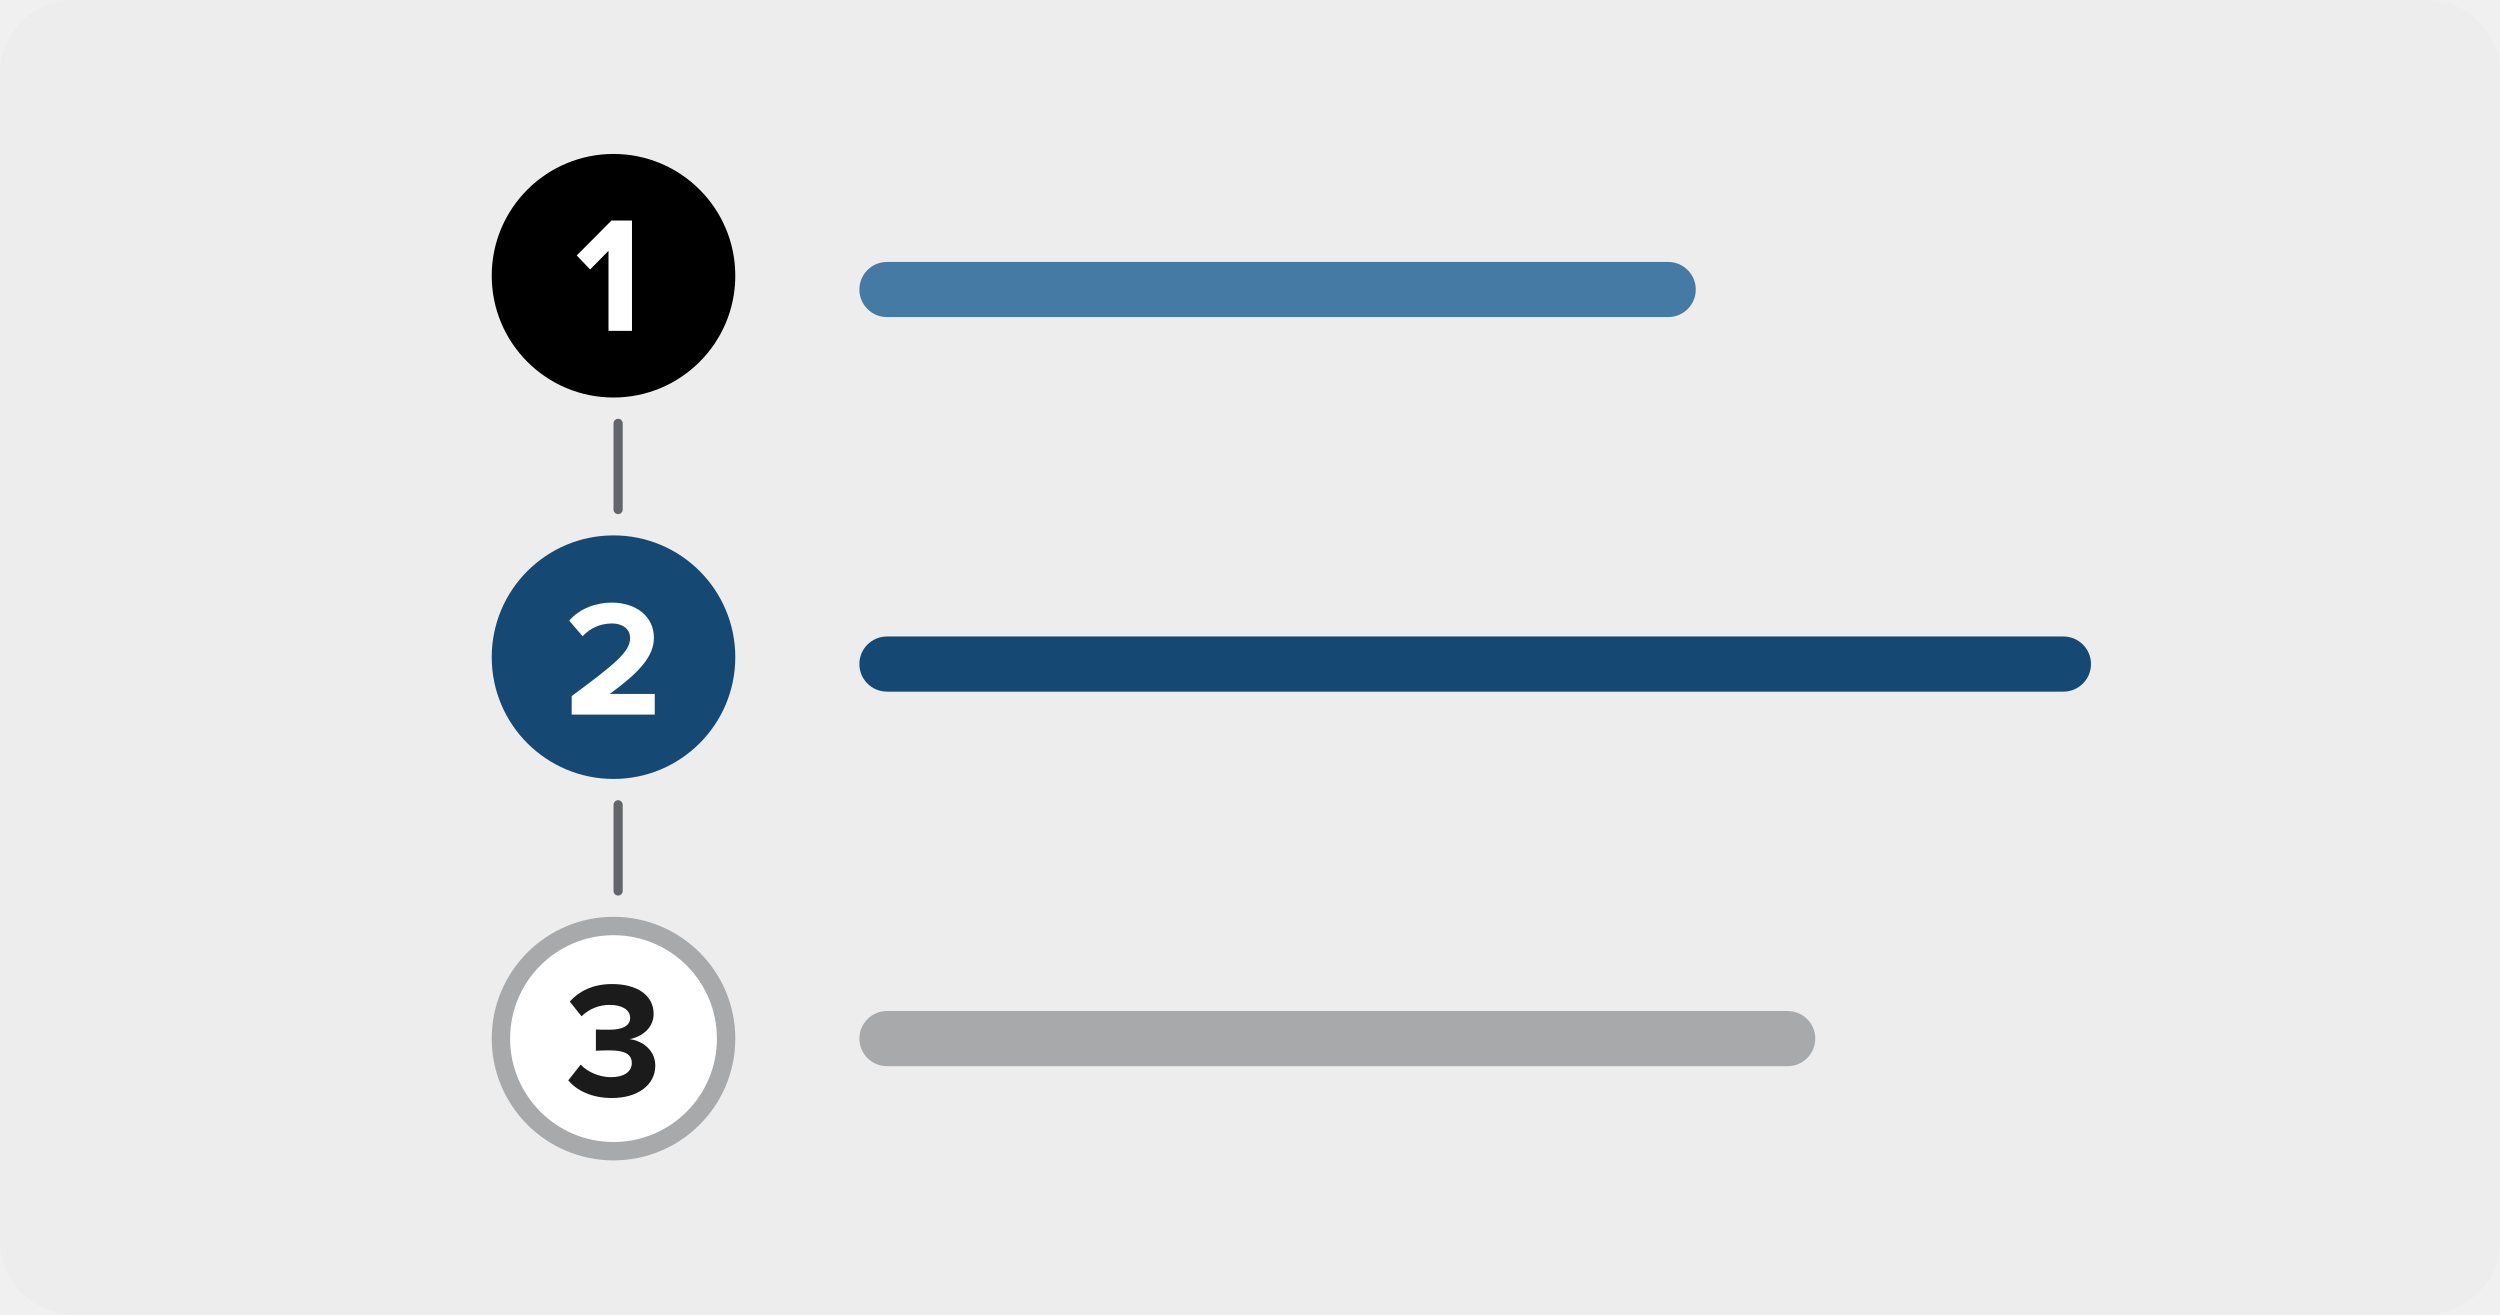
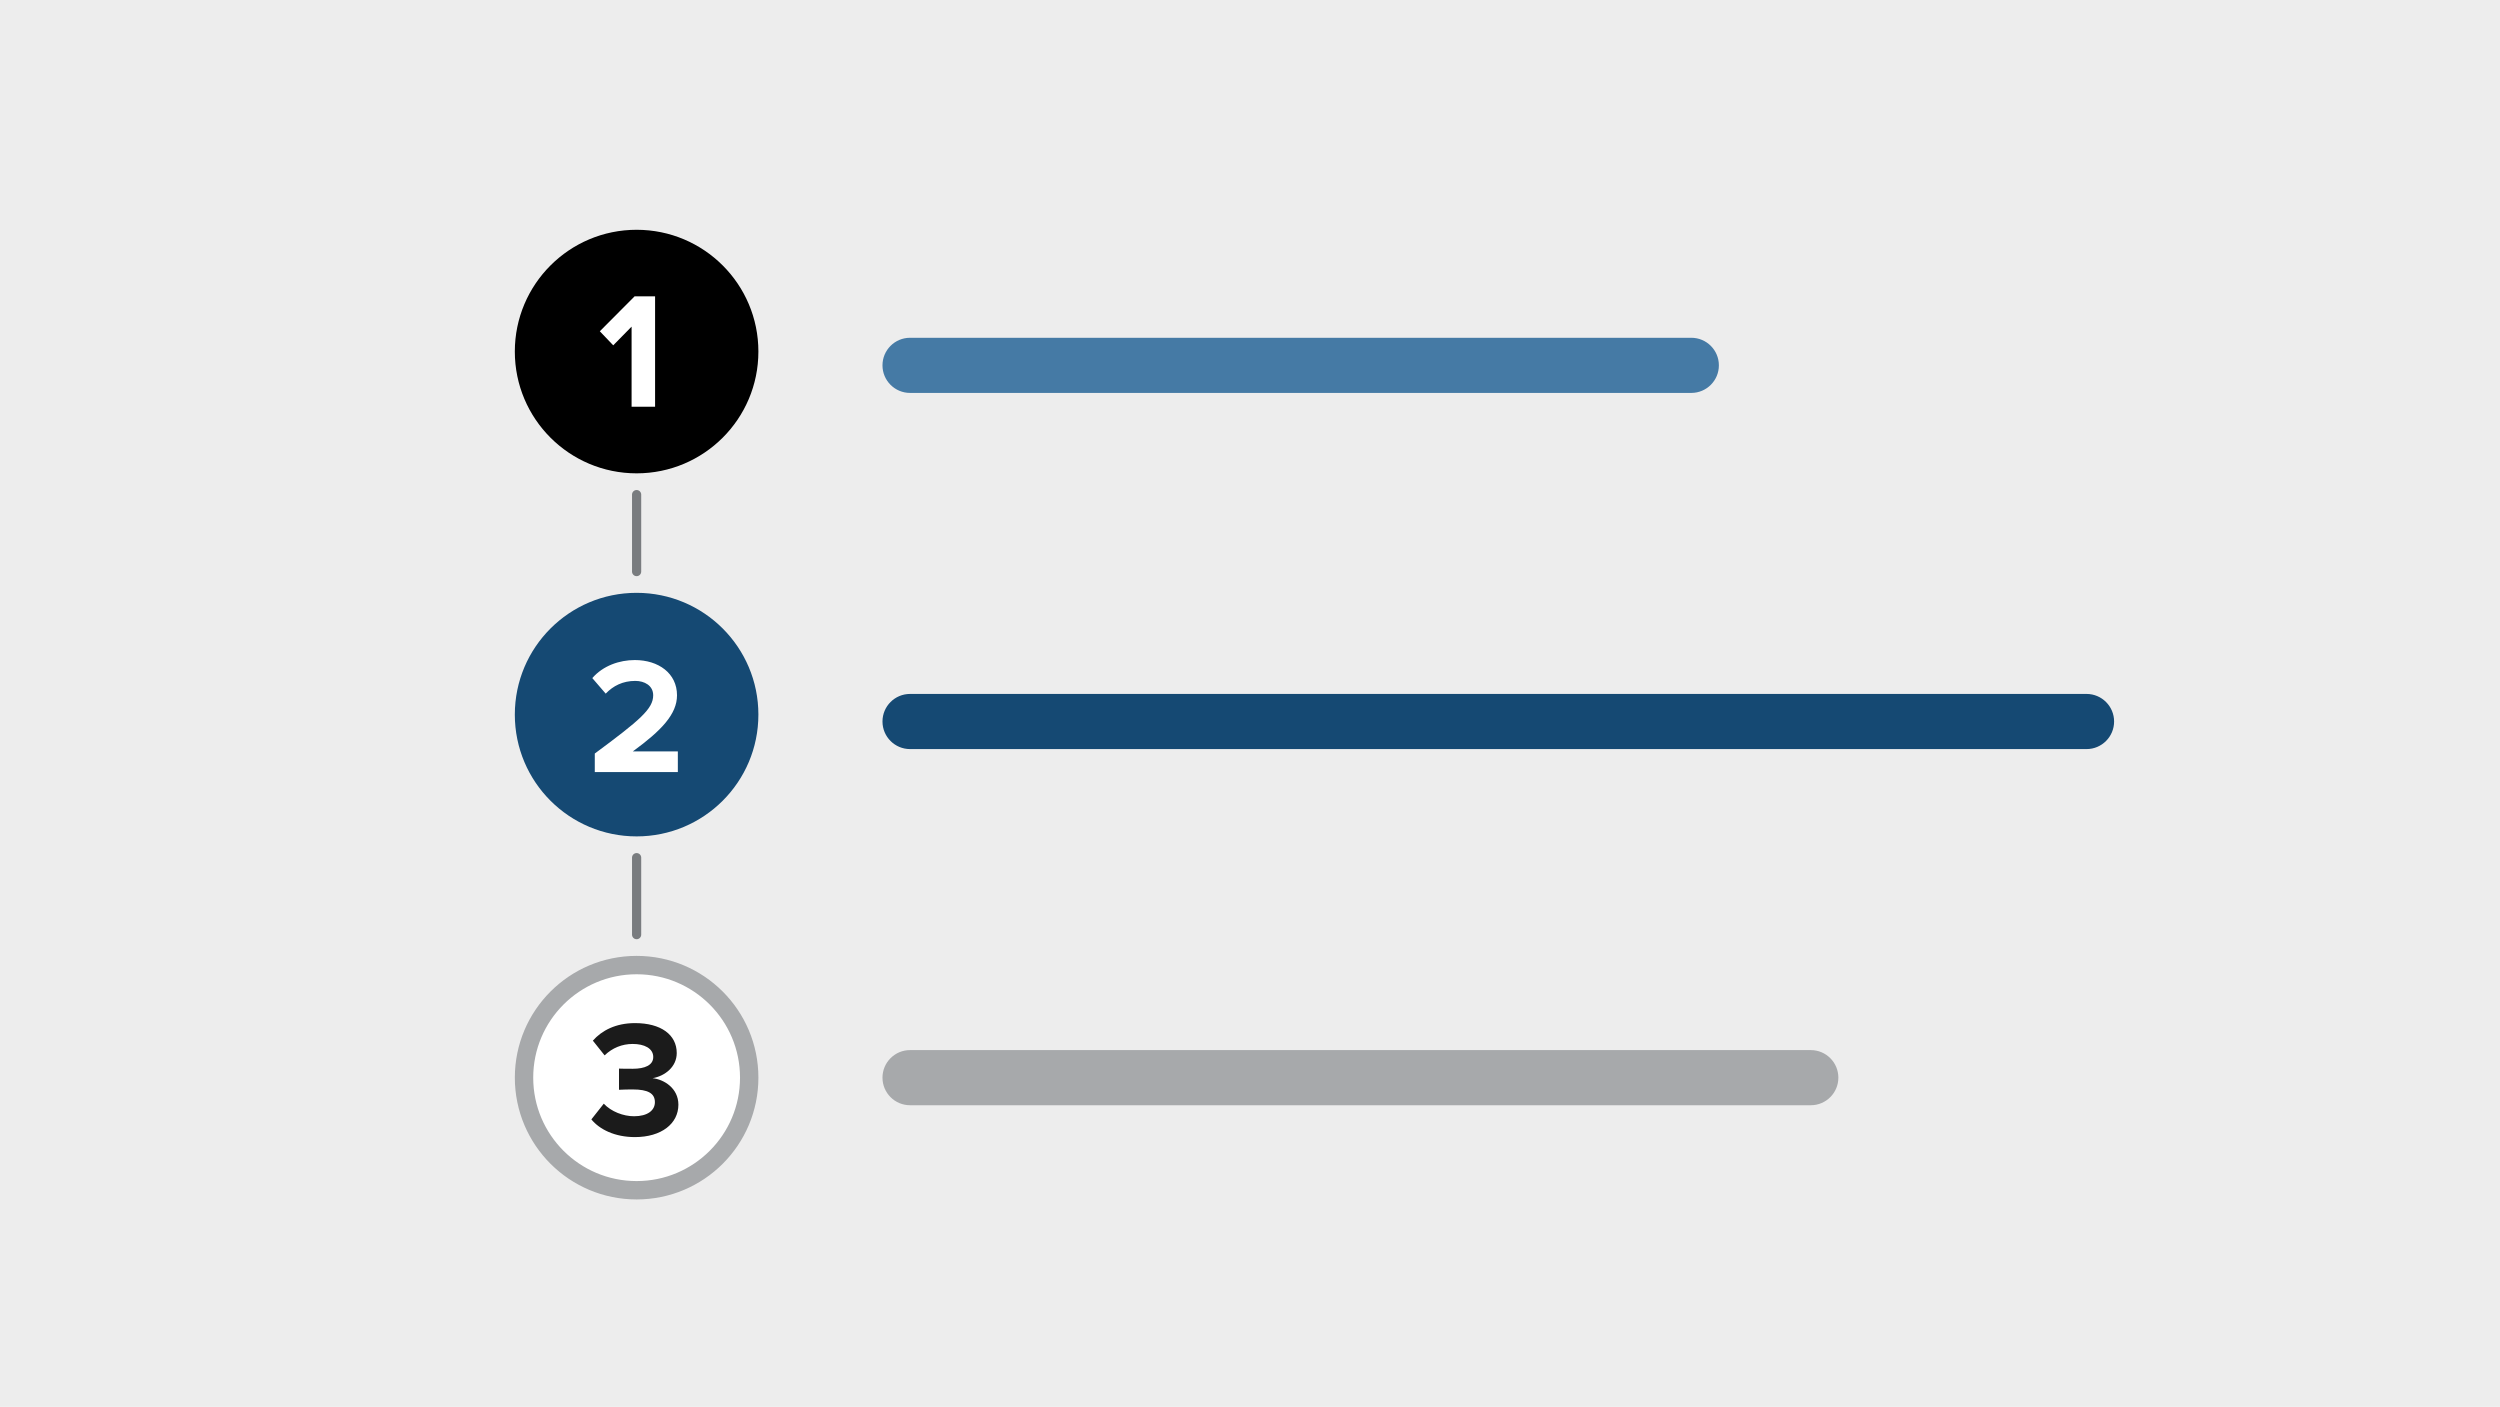
- <svg xmlns="http://www.w3.org/2000/svg" width="272" height="143" fill="none" viewBox="0 0 272 143">
-   <rect width="272" height="143" fill="#ededed" rx="8" />
-   <circle cx="66.75" cy="30" r="13.25" fill="#000" />
-   <circle cx="66.75" cy="71.5" r="13.25" fill="#154973" />
-   <circle cx="66.75" cy="113" r="12.25" fill="#fff" stroke="#a7a9ab" stroke-width="2" />
-   <path fill="#fff" d="M68.76 36h-2.556v-8.712l-1.998 2.034-1.458-1.53 3.78-3.798h2.232zm2.476 41.75h-9.037v-2.016c4.915-3.636 6.355-4.86 6.355-6.336 0-1.062-.954-1.566-1.945-1.566-1.367 0-2.411.54-3.221 1.386l-1.459-1.692c1.17-1.35 2.953-1.962 4.626-1.962 2.574 0 4.59 1.44 4.59 3.834 0 2.052-1.691 3.834-4.805 6.102h4.895z" />
-   <path fill="#1b1b1b" d="M66.562 119.466c-2.196 0-3.852-.846-4.734-1.926l1.35-1.71c.81.864 2.124 1.368 3.294 1.368 1.458 0 2.268-.63 2.268-1.53 0-.954-.738-1.386-2.412-1.386a28 28 0 0 0-1.494.036v-2.304c.216.018 1.044.018 1.494.018 1.332 0 2.232-.396 2.232-1.278 0-.954-.99-1.422-2.232-1.422-1.17 0-2.214.432-3.06 1.242l-1.278-1.602c.972-1.098 2.484-1.908 4.59-1.908 2.808 0 4.536 1.26 4.536 3.258 0 1.512-1.296 2.502-2.628 2.736 1.224.126 2.808 1.08 2.808 2.88 0 2.07-1.854 3.528-4.734 3.528" />
-   <path fill="#457aa5" d="M93.5 31.5a3 3 0 0 1 3-3h85a3 3 0 1 1 0 6h-85a3 3 0 0 1-3-3" />
-   <path fill="#a7a9ab" d="M93.5 113a3 3 0 0 1 3-3h98a3 3 0 1 1 0 6h-98a3 3 0 0 1-3-3" />
-   <path fill="#154973" d="M93.5 72.25a3 3 0 0 1 3-3h128a3 3 0 1 1 0 6h-128a3 3 0 0 1-3-3" />
-   <path stroke="#62666a" stroke-linecap="round" d="M67.25 46.063v9.375m0 32.125v9.375" />
+ <svg xmlns="http://www.w3.org/2000/svg" width="272" height="153" fill="none" viewBox="0 0 272 153">
+   <path fill="#ededed" d="M0 0h272v153H0z" />
+   <circle cx="69.263" cy="38.25" r="13.25" fill="#000" />
+   <path fill="#fff" d="M71.273 44.25h-2.556v-8.712l-1.998 2.034-1.458-1.53 3.78-3.798h2.232z" />
+   <path fill="#457aa5" d="M96.014 39.75a3 3 0 0 1 3-3h85a3 3 0 0 1 0 6h-85a3 3 0 0 1-3-3" />
+   <path fill="#fff" stroke="#a7a9ab" stroke-width="2" d="M81.514 117.25c0 6.765-5.485 12.25-12.25 12.25-6.766 0-12.25-5.485-12.25-12.25S62.498 105 69.264 105c6.765 0 12.25 5.485 12.25 12.25Z" />
+   <path fill="#1b1b1b" d="M69.075 123.716c-2.196 0-3.852-.846-4.734-1.926l1.35-1.71c.81.864 2.124 1.368 3.294 1.368 1.458 0 2.268-.63 2.268-1.53 0-.954-.738-1.386-2.412-1.386a28 28 0 0 0-1.494.036v-2.304c.216.018 1.044.018 1.494.018 1.332 0 2.232-.396 2.232-1.278 0-.954-.99-1.422-2.232-1.422-1.17 0-2.214.432-3.06 1.242l-1.278-1.602c.972-1.098 2.484-1.908 4.59-1.908 2.808 0 4.536 1.26 4.536 3.258 0 1.512-1.296 2.502-2.628 2.736 1.224.126 2.808 1.08 2.808 2.88 0 2.07-1.854 3.528-4.734 3.528" />
+   <path fill="#a7a9ab" d="M96.014 117.25a3 3 0 0 1 3-3h98a3 3 0 0 1 0 6h-98a3 3 0 0 1-3-3" />
+   <circle cx="69.263" cy="77.75" r="13.25" fill="#154973" />
+   <path fill="#fff" d="M73.75 84h-9.037v-2.016c4.914-3.636 6.354-4.86 6.354-6.336 0-1.062-.954-1.566-1.944-1.566-1.368 0-2.412.54-3.222 1.386l-1.458-1.692c1.17-1.35 2.952-1.962 4.626-1.962 2.574 0 4.59 1.44 4.59 3.834 0 2.052-1.692 3.834-4.806 6.102h4.896z" />
+   <path fill="#154973" d="M96.014 78.5a3 3 0 0 1 3-3h128a3 3 0 0 1 0 6h-128a3 3 0 0 1-3-3" />
+   <path stroke="#797c7f" stroke-linecap="round" d="M69.264 53.813v8.374M69.264 93.313v8.375" />
</svg>
